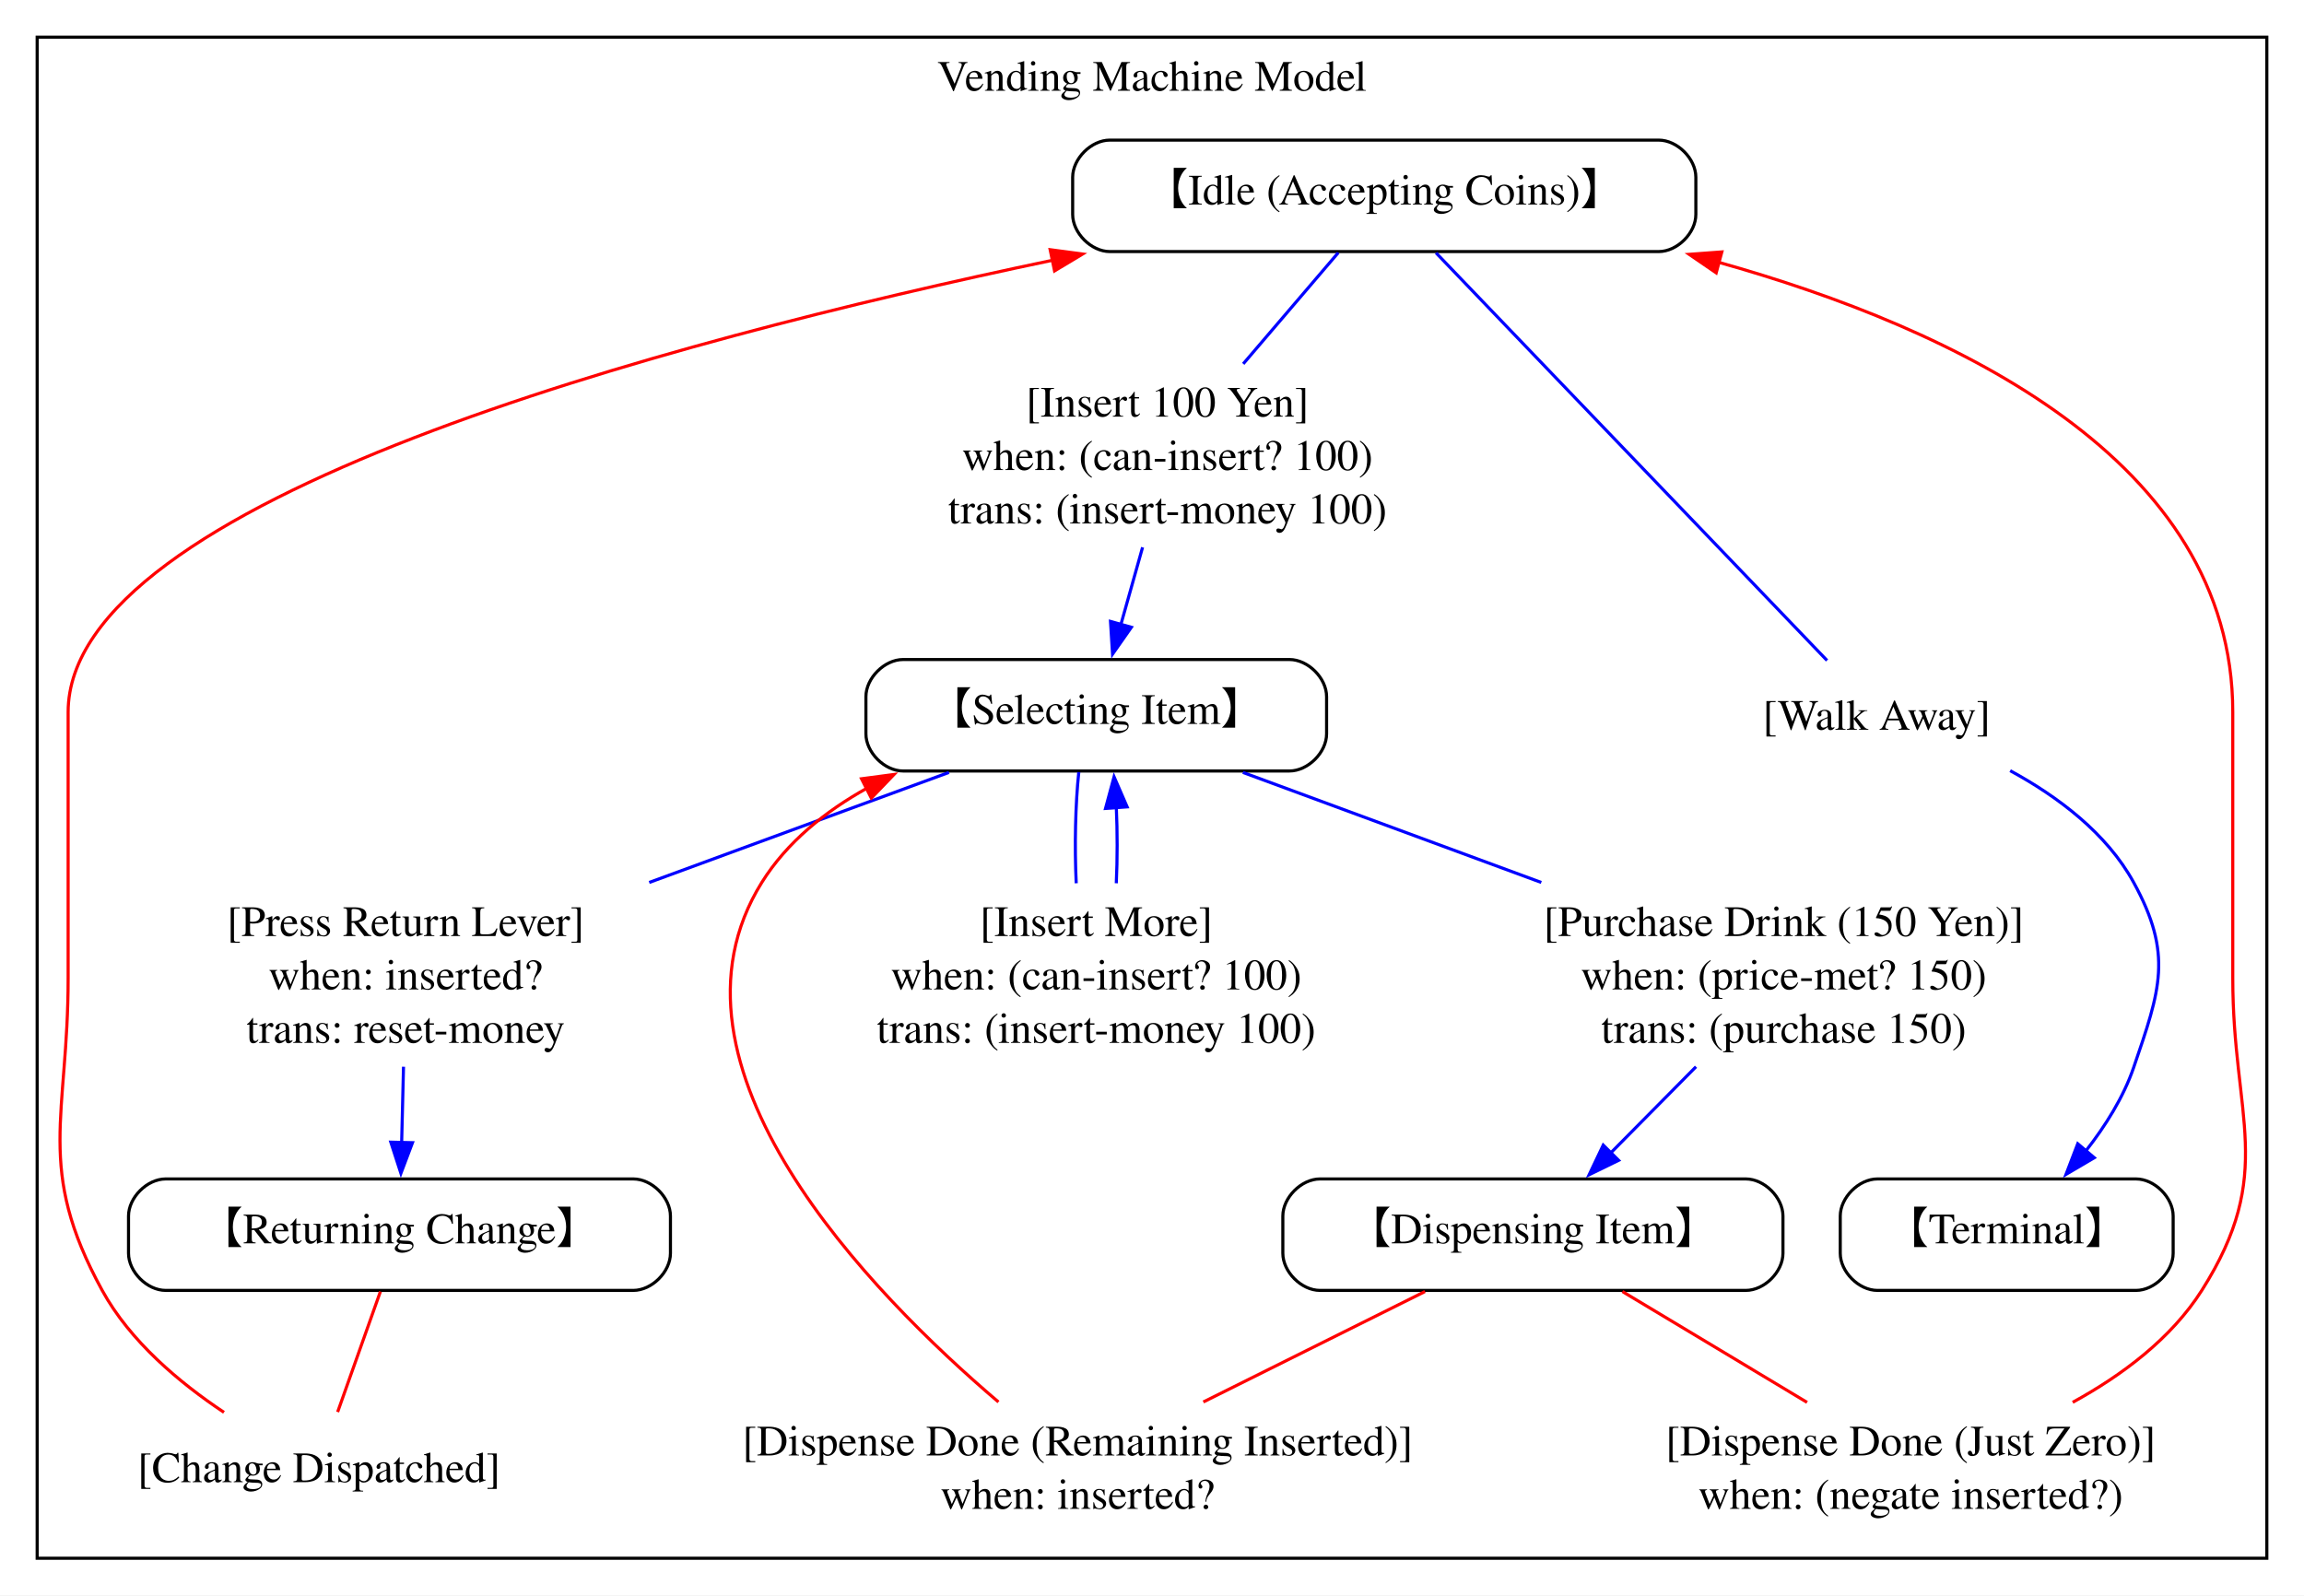
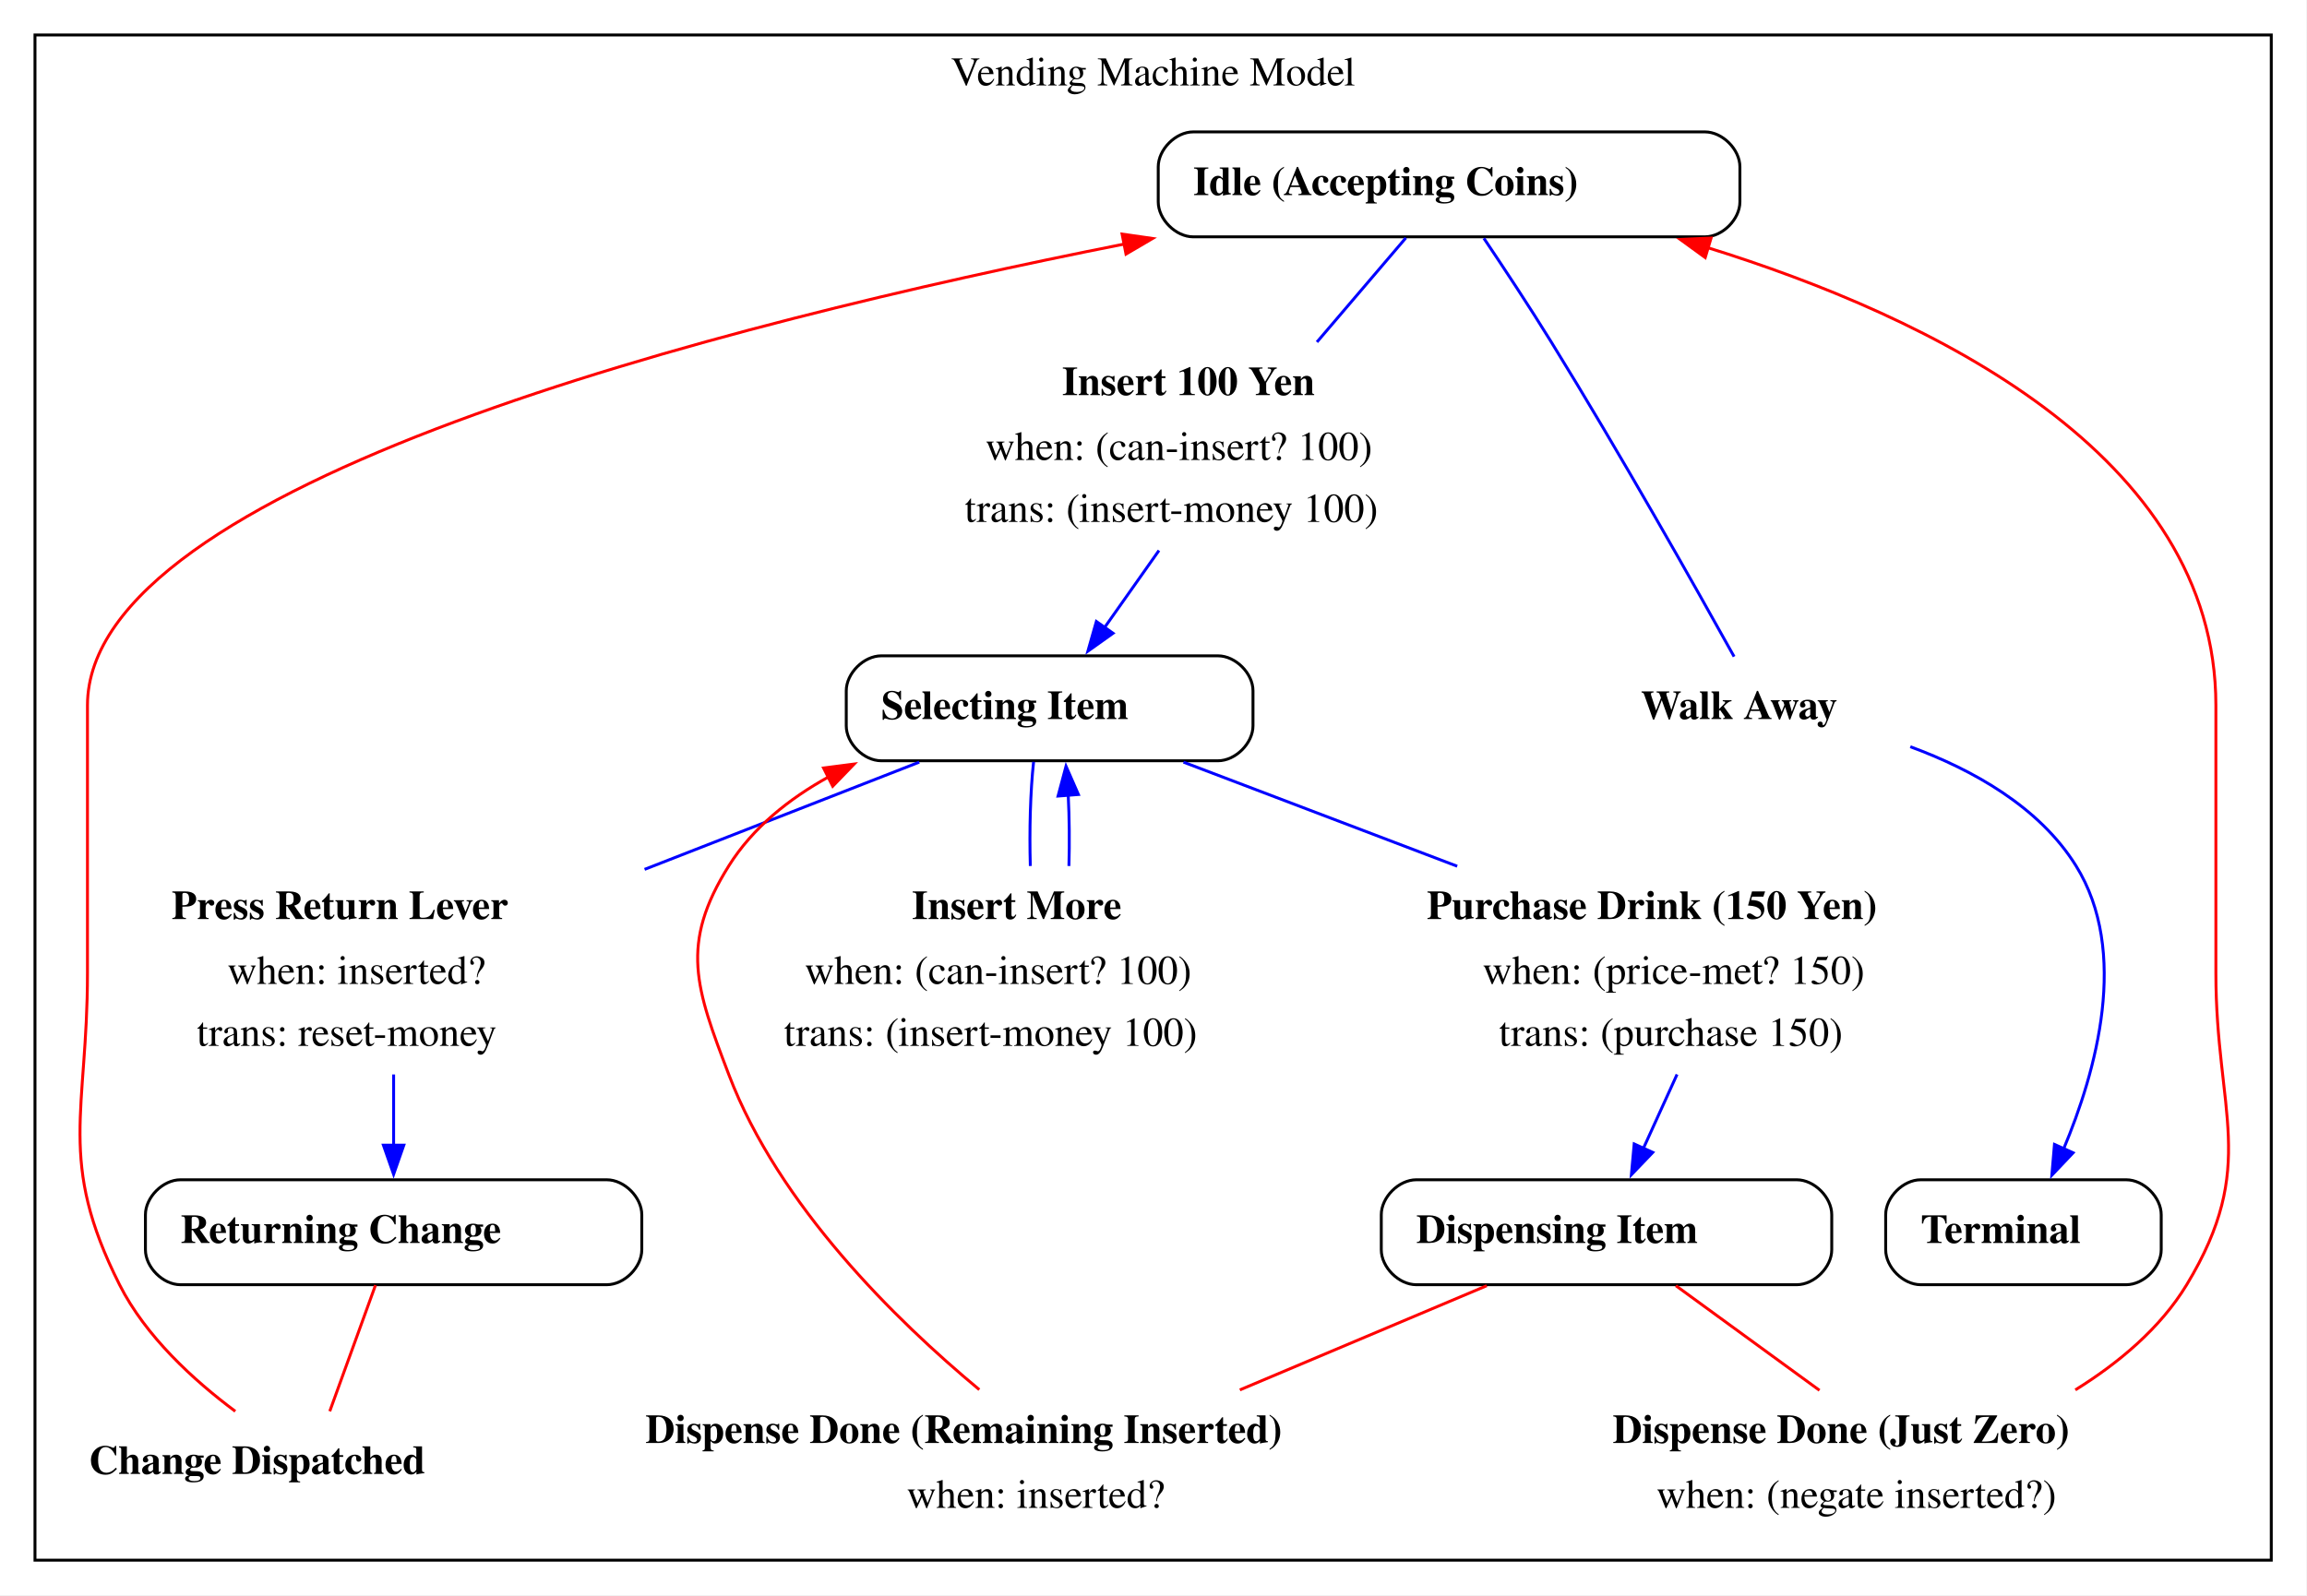
- <svg xmlns="http://www.w3.org/2000/svg" width="992pt" height="687pt" viewBox="0.00 0.00 992.00 687.00">
-   <g id="graph0" class="graph" transform="scale(1.33333 1.33333) rotate(0) translate(4 511.25)">
-     <polygon fill="white" stroke="none" points="-4,4 -4,-511.25 740,-511.25 740,4 -4,4" />
+ <svg xmlns="http://www.w3.org/2000/svg" width="1055pt" height="730pt" viewBox="0.00 0.00 1055.00 730.00">
+   <g id="graph0" class="graph" transform="scale(1.33333 1.33333) rotate(0) translate(4 543.25)">
+     <polygon fill="white" stroke="none" points="-4,4 -4,-543.25 787,-543.25 787,4 -4,4" />
    <g id="clust1" class="cluster">
-       <polygon fill="none" stroke="black" points="8,-8 8,-499.25 728,-499.25 728,-8 8,-8" />
-       <text xml:space="preserve" text-anchor="middle" x="368" y="-481.95" font-family="Times,serif" font-size="14.00">Vending Machine Model</text>
+       <polygon fill="none" stroke="black" points="8,-8 8,-531.25 775,-531.25 775,-8 8,-8" />
+       <text xml:space="preserve" text-anchor="middle" x="391.5" y="-513.95" font-family="Times,serif" font-size="14.00">Vending Machine Model</text>
    </g>
    <g id="node1" class="node">
-       <path fill="white" stroke="black" d="M531.62,-466C531.62,-466 354.38,-466 354.38,-466 348.38,-466 342.38,-460 342.38,-454 342.38,-454 342.38,-442 342.38,-442 342.38,-436 348.38,-430 354.38,-430 354.38,-430 531.62,-430 531.62,-430 537.62,-430 543.62,-436 543.62,-442 543.62,-442 543.62,-454 543.62,-454 543.62,-460 537.62,-466 531.62,-466" />
-       <text xml:space="preserve" text-anchor="middle" x="443" y="-445.2" font-family="Times,serif" font-size="14.00">【Idle (Accepting Coins)】</text>
+       <path fill="white" stroke="black" d="M580.75,-498C580.75,-498 405.25,-498 405.25,-498 399.25,-498 393.25,-492 393.25,-486 393.25,-486 393.25,-474 393.25,-474 393.25,-468 399.25,-462 405.25,-462 405.25,-462 580.75,-462 580.75,-462 586.75,-462 592.75,-468 592.75,-474 592.75,-474 592.75,-486 592.75,-486 592.75,-492 586.75,-498 580.75,-498" />
+       <text xml:space="preserve" text-anchor="start" x="405.25" y="-476.32" font-family="Times,serif" font-weight="bold" font-size="14.00">Idle (Accepting Coins)</text>
    </g>
    <g id="node2" class="node">
-       <text xml:space="preserve" text-anchor="middle" x="373" y="-376.7" font-family="Times,serif" font-size="14.00">[Insert 100 Yen]</text>
-       <text xml:space="preserve" text-anchor="middle" x="373" y="-359.45" font-family="Times,serif" font-size="14.00">when: (can-insert? 100)</text>
-       <text xml:space="preserve" text-anchor="middle" x="373" y="-342.2" font-family="Times,serif" font-size="14.00">trans: (insert-money 100)</text>
+       <text xml:space="preserve" text-anchor="start" x="360.25" y="-407.7" font-family="Times,serif" font-weight="bold" font-size="14.00">Insert 100 Yen</text>
+       <text xml:space="preserve" text-anchor="start" x="334" y="-385.45" font-family="Times,serif" font-size="14.00">when: (can-insert? 100)</text>
+       <text xml:space="preserve" text-anchor="start" x="326.88" y="-364.2" font-family="Times,serif" font-size="14.00">trans: (insert-money 100)</text>
    </g>
    <g id="edge1" class="edge">
-       <path fill="none" stroke="blue" d="M428.15,-429.64C419.25,-419.22 407.69,-405.7 397.46,-393.74" />
+       <path fill="none" stroke="blue" d="M478.18,-461.64C469.47,-451.43 458.15,-438.17 447.68,-425.9" />
    </g>
    <g id="node3" class="node">
-       <text xml:space="preserve" text-anchor="middle" x="602" y="-275.57" font-family="Times,serif" font-size="14.00">[Walk Away]</text>
+       <text xml:space="preserve" text-anchor="start" x="558.75" y="-296.57" font-family="Times,serif" font-weight="bold" font-size="14.00">Walk Away</text>
    </g>
    <g id="edge3" class="edge">
-       <path fill="none" stroke="blue" d="M459.72,-429.58C490.49,-397.49 555.73,-329.48 585.98,-297.95" />
+       <path fill="none" stroke="blue" d="M504.94,-461.5C511.83,-451.26 520.58,-438.01 528,-426 551.53,-387.92 577.36,-342.1 590.76,-317.98" />
    </g>
    <g id="node4" class="node">
-       <path fill="white" stroke="black" d="M412.38,-298.25C412.38,-298.25 287.62,-298.25 287.62,-298.25 281.62,-298.25 275.62,-292.25 275.62,-286.25 275.62,-286.25 275.62,-274.25 275.62,-274.25 275.62,-268.25 281.62,-262.25 287.62,-262.25 287.62,-262.25 412.38,-262.25 412.38,-262.25 418.38,-262.25 424.38,-268.25 424.38,-274.25 424.38,-274.25 424.38,-286.25 424.38,-286.25 424.38,-292.25 418.38,-298.25 412.38,-298.25" />
-       <text xml:space="preserve" text-anchor="middle" x="350" y="-277.45" font-family="Times,serif" font-size="14.00">【Selecting Item】</text>
+       <path fill="white" stroke="black" d="M413.75,-318.25C413.75,-318.25 298.25,-318.25 298.25,-318.25 292.25,-318.25 286.25,-312.25 286.25,-306.25 286.25,-306.25 286.25,-294.25 286.25,-294.25 286.25,-288.25 292.25,-282.25 298.25,-282.25 298.25,-282.25 413.75,-282.25 413.75,-282.25 419.75,-282.25 425.75,-288.25 425.75,-294.25 425.75,-294.25 425.75,-306.25 425.75,-306.25 425.75,-312.25 419.75,-318.25 413.75,-318.25" />
+       <text xml:space="preserve" text-anchor="start" x="298.25" y="-296.57" font-family="Times,serif" font-weight="bold" font-size="14.00">Selecting Item</text>
    </g>
    <g id="edge2" class="edge">
-       <path fill="none" stroke="blue" d="M364.96,-334.49C362.67,-326.34 360.18,-317.47 357.9,-309.36" />
-       <polygon fill="blue" stroke="blue" points="361.34,-308.67 355.26,-299.99 354.6,-310.56 361.34,-308.67" />
+       <path fill="none" stroke="blue" d="M393.5,-354.39C387.27,-345.57 380.67,-336.22 374.78,-327.87" />
+       <polygon fill="blue" stroke="blue" points="377.75,-326 369.12,-319.85 372.03,-330.04 377.75,-326" />
    </g>
    <g id="node13" class="node">
-       <path fill="white" stroke="black" d="M685.75,-130.5C685.75,-130.5 602.25,-130.5 602.25,-130.5 596.25,-130.5 590.25,-124.5 590.25,-118.5 590.25,-118.5 590.25,-106.5 590.25,-106.5 590.25,-100.5 596.25,-94.5 602.25,-94.5 602.25,-94.5 685.75,-94.5 685.75,-94.5 691.75,-94.5 697.75,-100.5 697.75,-106.5 697.75,-106.5 697.75,-118.5 697.75,-118.5 697.75,-124.5 691.75,-130.5 685.75,-130.5" />
-       <text xml:space="preserve" text-anchor="middle" x="644" y="-109.7" font-family="Times,serif" font-size="14.00">【Terminal】</text>
+       <path fill="white" stroke="black" d="M725.25,-138.5C725.25,-138.5 654.75,-138.5 654.75,-138.5 648.75,-138.5 642.75,-132.5 642.75,-126.5 642.75,-126.5 642.75,-114.5 642.75,-114.5 642.75,-108.5 648.75,-102.5 654.75,-102.5 654.75,-102.5 725.25,-102.5 725.25,-102.5 731.25,-102.5 737.25,-108.5 737.25,-114.5 737.25,-114.5 737.25,-126.5 737.25,-126.5 737.25,-132.5 731.25,-138.5 725.25,-138.5" />
+       <text xml:space="preserve" text-anchor="start" x="654.75" y="-116.83" font-family="Times,serif" font-weight="bold" font-size="14.00">Terminal</text>
    </g>
    <g id="edge4" class="edge">
-       <path fill="none" stroke="blue" d="M645.12,-262.35C660.56,-253.96 676.29,-242.14 685,-226.25 697.76,-202.96 693.59,-191.63 685,-166.5 681.7,-156.85 675.85,-147.59 669.59,-139.59" />
-       <polygon fill="blue" stroke="blue" points="672.28,-137.35 663.15,-131.98 666.94,-141.87 672.28,-137.35" />
+       <path fill="none" stroke="blue" d="M651.2,-287.07C672.61,-279.18 695.41,-266.46 708,-246.25 726.41,-216.71 714.99,-175.71 703.7,-148.9" />
+       <polygon fill="blue" stroke="blue" points="707.03,-147.76 699.74,-140.07 700.64,-150.63 707.03,-147.76" />
    </g>
    <g id="node5" class="node">
-       <text xml:space="preserve" text-anchor="middle" x="350" y="-208.95" font-family="Times,serif" font-size="14.00">[Insert More]</text>
-       <text xml:space="preserve" text-anchor="middle" x="350" y="-191.7" font-family="Times,serif" font-size="14.00">when: (can-insert? 100)</text>
-       <text xml:space="preserve" text-anchor="middle" x="350" y="-174.45" font-family="Times,serif" font-size="14.00">trans: (insert-money 100)</text>
+       <text xml:space="preserve" text-anchor="start" x="308.75" y="-227.95" font-family="Times,serif" font-weight="bold" font-size="14.00">Insert More</text>
+       <text xml:space="preserve" text-anchor="start" x="272" y="-205.7" font-family="Times,serif" font-size="14.00">when: (can-insert? 100)</text>
+       <text xml:space="preserve" text-anchor="start" x="264.88" y="-184.45" font-family="Times,serif" font-size="14.00">trans: (insert-money 100)</text>
    </g>
    <g id="edge5" class="edge">
-       <path fill="none" stroke="blue" d="M344.36,-261.89C343.25,-251.47 342.97,-237.95 343.53,-225.99" />
+       <path fill="none" stroke="blue" d="M350.5,-281.89C349.39,-271.68 349.02,-258.42 349.38,-246.15" />
    </g>
    <g id="node6" class="node">
-       <text xml:space="preserve" text-anchor="middle" x="572" y="-208.95" font-family="Times,serif" font-size="14.00">[Purchase Drink (150 Yen)]</text>
-       <text xml:space="preserve" text-anchor="middle" x="572" y="-191.7" font-family="Times,serif" font-size="14.00">when: (price-met? 150)</text>
-       <text xml:space="preserve" text-anchor="middle" x="572" y="-174.45" font-family="Times,serif" font-size="14.00">trans: (purchase 150)</text>
+       <text xml:space="preserve" text-anchor="start" x="485.38" y="-227.95" font-family="Times,serif" font-weight="bold" font-size="14.00">Purchase Drink (150 Yen)</text>
+       <text xml:space="preserve" text-anchor="start" x="504.5" y="-205.7" font-family="Times,serif" font-size="14.00">when: (price-met? 150)</text>
+       <text xml:space="preserve" text-anchor="start" x="510.12" y="-184.45" font-family="Times,serif" font-size="14.00">trans: (purchase 150)</text>
    </g>
    <g id="edge7" class="edge">
-       <path fill="none" stroke="blue" d="M397.35,-261.79C425.37,-251.45 461.55,-238.11 493.71,-226.25" />
+       <path fill="none" stroke="blue" d="M401.91,-281.78C428.76,-271.57 463.59,-258.32 495.79,-246.07" />
    </g>
    <g id="node7" class="node">
-       <text xml:space="preserve" text-anchor="middle" x="127" y="-208.95" font-family="Times,serif" font-size="14.00">[Press Return Lever]</text>
-       <text xml:space="preserve" text-anchor="middle" x="127" y="-191.7" font-family="Times,serif" font-size="14.00">when: inserted?</text>
-       <text xml:space="preserve" text-anchor="middle" x="127" y="-174.45" font-family="Times,serif" font-size="14.00">trans: reset-money</text>
+       <text xml:space="preserve" text-anchor="start" x="54.88" y="-227.95" font-family="Times,serif" font-weight="bold" font-size="14.00">Press Return Lever</text>
+       <text xml:space="preserve" text-anchor="start" x="74" y="-205.7" font-family="Times,serif" font-size="14.00">when: inserted?</text>
+       <text xml:space="preserve" text-anchor="start" x="63.5" y="-184.45" font-family="Times,serif" font-size="14.00">trans: reset-money</text>
    </g>
    <g id="edge9" class="edge">
-       <path fill="none" stroke="blue" d="M302.43,-261.79C274.29,-251.45 237.94,-238.11 205.64,-226.25" />
+       <path fill="none" stroke="blue" d="M311.28,-281.78C284.37,-271.27 249.2,-257.54 217.08,-244.99" />
    </g>
    <g id="edge6" class="edge">
-       <path fill="none" stroke="blue" d="M356.47,-225.99C356.84,-233.93 356.84,-242.56 356.48,-250.51" />
-       <polygon fill="blue" stroke="blue" points="352.99,-250.15 355.75,-260.38 359.97,-250.66 352.99,-250.15" />
+       <path fill="none" stroke="blue" d="M362.62,-246.15C362.85,-254.2 362.77,-262.68 362.38,-270.45" />
+       <polygon fill="blue" stroke="blue" points="358.89,-270.14 361.62,-280.38 365.87,-270.68 358.89,-270.14" />
    </g>
    <g id="node8" class="node">
-       <path fill="white" stroke="black" d="M559.75,-130.5C559.75,-130.5 422.25,-130.5 422.25,-130.5 416.25,-130.5 410.25,-124.5 410.25,-118.5 410.25,-118.5 410.25,-106.5 410.25,-106.5 410.25,-100.5 416.25,-94.5 422.25,-94.5 422.25,-94.5 559.75,-94.5 559.75,-94.5 565.75,-94.5 571.75,-100.5 571.75,-106.5 571.75,-106.5 571.75,-118.5 571.75,-118.5 571.75,-124.5 565.75,-130.5 559.75,-130.5" />
-       <text xml:space="preserve" text-anchor="middle" x="491" y="-109.7" font-family="Times,serif" font-size="14.00">【Dispensing Item】</text>
+       <path fill="white" stroke="black" d="M612.25,-138.5C612.25,-138.5 481.75,-138.5 481.75,-138.5 475.75,-138.5 469.75,-132.5 469.75,-126.5 469.75,-126.5 469.75,-114.5 469.75,-114.5 469.75,-108.5 475.75,-102.5 481.75,-102.5 481.75,-102.5 612.25,-102.5 612.25,-102.5 618.25,-102.5 624.25,-108.5 624.25,-114.5 624.25,-114.5 624.25,-126.5 624.25,-126.5 624.25,-132.5 618.25,-138.5 612.25,-138.5" />
+       <text xml:space="preserve" text-anchor="start" x="481.75" y="-116.83" font-family="Times,serif" font-weight="bold" font-size="14.00">Dispensing Item</text>
    </g>
    <g id="edge8" class="edge">
-       <path fill="none" stroke="blue" d="M543.67,-166.74C534.68,-157.65 524.81,-147.68 516.07,-138.84" />
-       <polygon fill="blue" stroke="blue" points="518.68,-136.51 509.16,-131.86 513.71,-141.43 518.68,-136.51" />
+       <path fill="none" stroke="blue" d="M571.19,-174.64C567.35,-166.2 563.29,-157.28 559.62,-149.21" />
+       <polygon fill="blue" stroke="blue" points="562.86,-147.89 555.53,-140.24 556.49,-150.79 562.86,-147.89" />
    </g>
    <g id="node11" class="node">
-       <path fill="white" stroke="black" d="M200.5,-130.5C200.5,-130.5 49.5,-130.5 49.5,-130.5 43.5,-130.5 37.5,-124.5 37.5,-118.5 37.5,-118.5 37.5,-106.5 37.5,-106.5 37.5,-100.5 43.5,-94.5 49.5,-94.5 49.5,-94.5 200.5,-94.5 200.5,-94.5 206.5,-94.5 212.5,-100.5 212.5,-106.5 212.5,-106.5 212.5,-118.5 212.5,-118.5 212.5,-124.5 206.5,-130.5 200.5,-130.5" />
-       <text xml:space="preserve" text-anchor="middle" x="125" y="-109.7" font-family="Times,serif" font-size="14.00">【Returning Change】</text>
+       <path fill="white" stroke="black" d="M204.12,-138.5C204.12,-138.5 57.88,-138.5 57.88,-138.5 51.88,-138.5 45.88,-132.5 45.88,-126.5 45.88,-126.5 45.88,-114.5 45.88,-114.5 45.88,-108.5 51.88,-102.5 57.88,-102.5 57.88,-102.5 204.12,-102.5 204.12,-102.5 210.12,-102.5 216.12,-108.5 216.12,-114.5 216.12,-114.5 216.12,-126.5 216.12,-126.5 216.12,-132.5 210.12,-138.5 204.12,-138.5" />
+       <text xml:space="preserve" text-anchor="start" x="57.88" y="-116.83" font-family="Times,serif" font-weight="bold" font-size="14.00">Returning Change</text>
    </g>
    <g id="edge10" class="edge">
-       <path fill="none" stroke="blue" d="M126.3,-166.74C126.11,-158.78 125.89,-150.13 125.7,-142.17" />
-       <polygon fill="blue" stroke="blue" points="129.2,-142.21 125.46,-132.3 122.2,-142.38 129.2,-142.21" />
+       <path fill="none" stroke="blue" d="M131,-174.64C131,-166.58 131,-158.09 131,-150.32" />
+       <polygon fill="blue" stroke="blue" points="134.5,-150.37 131,-140.37 127.5,-150.37 134.5,-150.37" />
    </g>
    <g id="node9" class="node">
-       <text xml:space="preserve" text-anchor="middle" x="344" y="-41.2" font-family="Times,serif" font-size="14.00">[Dispense Done (Remaining Inserted)]</text>
-       <text xml:space="preserve" text-anchor="middle" x="344" y="-23.95" font-family="Times,serif" font-size="14.00">when: inserted?</text>
+       <text xml:space="preserve" text-anchor="start" x="217.38" y="-48.2" font-family="Times,serif" font-weight="bold" font-size="14.00">Dispense Done (Remaining Inserted)</text>
+       <text xml:space="preserve" text-anchor="start" x="307" y="-25.95" font-family="Times,serif" font-size="14.00">when: inserted?</text>
    </g>
    <g id="edge11" class="edge">
-       <path fill="none" stroke="red" d="M456.16,-94.14C434.68,-83.44 407.04,-69.66 384.58,-58.47" />
+       <path fill="none" stroke="red" d="M505.93,-102.16C480.96,-91.62 448.69,-78 421.24,-66.41" />
    </g>
    <g id="node10" class="node">
-       <text xml:space="preserve" text-anchor="middle" x="613" y="-41.2" font-family="Times,serif" font-size="14.00">[Dispense Done (Just Zero)]</text>
-       <text xml:space="preserve" text-anchor="middle" x="613" y="-23.95" font-family="Times,serif" font-size="14.00">when: (negate inserted?)</text>
+       <text xml:space="preserve" text-anchor="start" x="549.12" y="-48.2" font-family="Times,serif" font-weight="bold" font-size="14.00">Dispense Done (Just Zero)</text>
+       <text xml:space="preserve" text-anchor="start" x="564.12" y="-25.95" font-family="Times,serif" font-size="14.00">when: (negate inserted?)</text>
    </g>
    <g id="edge13" class="edge">
-       <path fill="none" stroke="red" d="M519.91,-94.14C537.81,-83.39 560.86,-69.56 579.54,-58.34" />
+       <path fill="none" stroke="red" d="M570.79,-102.16C585.32,-91.58 604.1,-77.89 620.05,-66.26" />
    </g>
    <g id="edge12" class="edge">
-       <path fill="none" stroke="red" d="M318.42,-58.46C277.39,-93.39 205.08,-167 242,-226.25 250.13,-239.3 262.52,-249.23 276.05,-256.75" />
-       <polygon fill="red" stroke="red" points="274.2,-259.74 284.7,-261.13 277.36,-253.49 274.2,-259.74" />
+       <path fill="none" stroke="red" d="M331.88,-66.49C303.18,-90.35 263.1,-129.65 246,-174.5 234.64,-204.3 229.04,-219.25 246,-246.25 254.21,-259.32 266.65,-269.25 280.25,-276.75" />
+       <polygon fill="red" stroke="red" points="278.46,-279.77 288.96,-281.13 281.6,-273.51 278.46,-279.77" />
    </g>
    <g id="edge14" class="edge">
-       <path fill="none" stroke="red" d="M665.31,-58.36C681.23,-67.07 697.12,-78.92 707,-94.5 731.13,-132.55 717,-150.32 717,-195.38 717,-281.25 717,-281.25 717,-281.25 717,-362.62 627.43,-405.13 550.72,-426.61" />
-       <polygon fill="red" stroke="red" points="550.19,-423.13 541.45,-429.11 552.02,-429.89 550.19,-423.13" />
+       <path fill="none" stroke="red" d="M707.8,-66.41C722.56,-75.58 736.93,-87.53 746,-102.5 770.72,-143.31 756,-161.67 756,-209.38 756,-301.25 756,-301.25 756,-301.25 756,-387.44 657.84,-434.66 581.46,-458.36" />
+       <polygon fill="red" stroke="red" points="580.86,-454.88 572.29,-461.11 582.87,-461.59 580.86,-454.88" />
    </g>
    <g id="node12" class="node">
-       <text xml:space="preserve" text-anchor="middle" x="99" y="-32.58" font-family="Times,serif" font-size="14.00">[Change Dispatched]</text>
+       <text xml:space="preserve" text-anchor="start" x="26.5" y="-37.58" font-family="Times,serif" font-weight="bold" font-size="14.00">Change Dispatched</text>
    </g>
    <g id="edge15" class="edge">
-       <path fill="none" stroke="red" d="M118.84,-94.14C114.66,-82.38 109.17,-66.91 105.03,-55.23" />
+       <path fill="none" stroke="red" d="M124.79,-102.36C120.11,-89.47 113.74,-71.89 109.1,-59.08" />
    </g>
    <g id="edge16" class="edge">
-       <path fill="none" stroke="red" d="M68.33,-55.12C53.93,-64.71 37.99,-78.09 29,-94.5 7.33,-134.05 18,-150.28 18,-195.38 18,-281.25 18,-281.25 18,-281.25 18,-349.38 209.98,-400.8 335.88,-427.2" />
-       <polygon fill="red" stroke="red" points="335.11,-430.61 345.61,-429.21 336.53,-423.76 335.11,-430.61" />
+       <path fill="none" stroke="red" d="M76.7,-59.07C62.44,-69.7 45.94,-84.77 37,-102.5 15.51,-145.14 26,-161.62 26,-209.38 26,-301.25 26,-301.25 26,-301.25 26,-377.06 243.65,-432.2 381.78,-459.56" />
+       <polygon fill="red" stroke="red" points="380.85,-462.95 391.33,-461.44 382.19,-456.08 380.85,-462.95" />
    </g>
  </g>
</svg>
